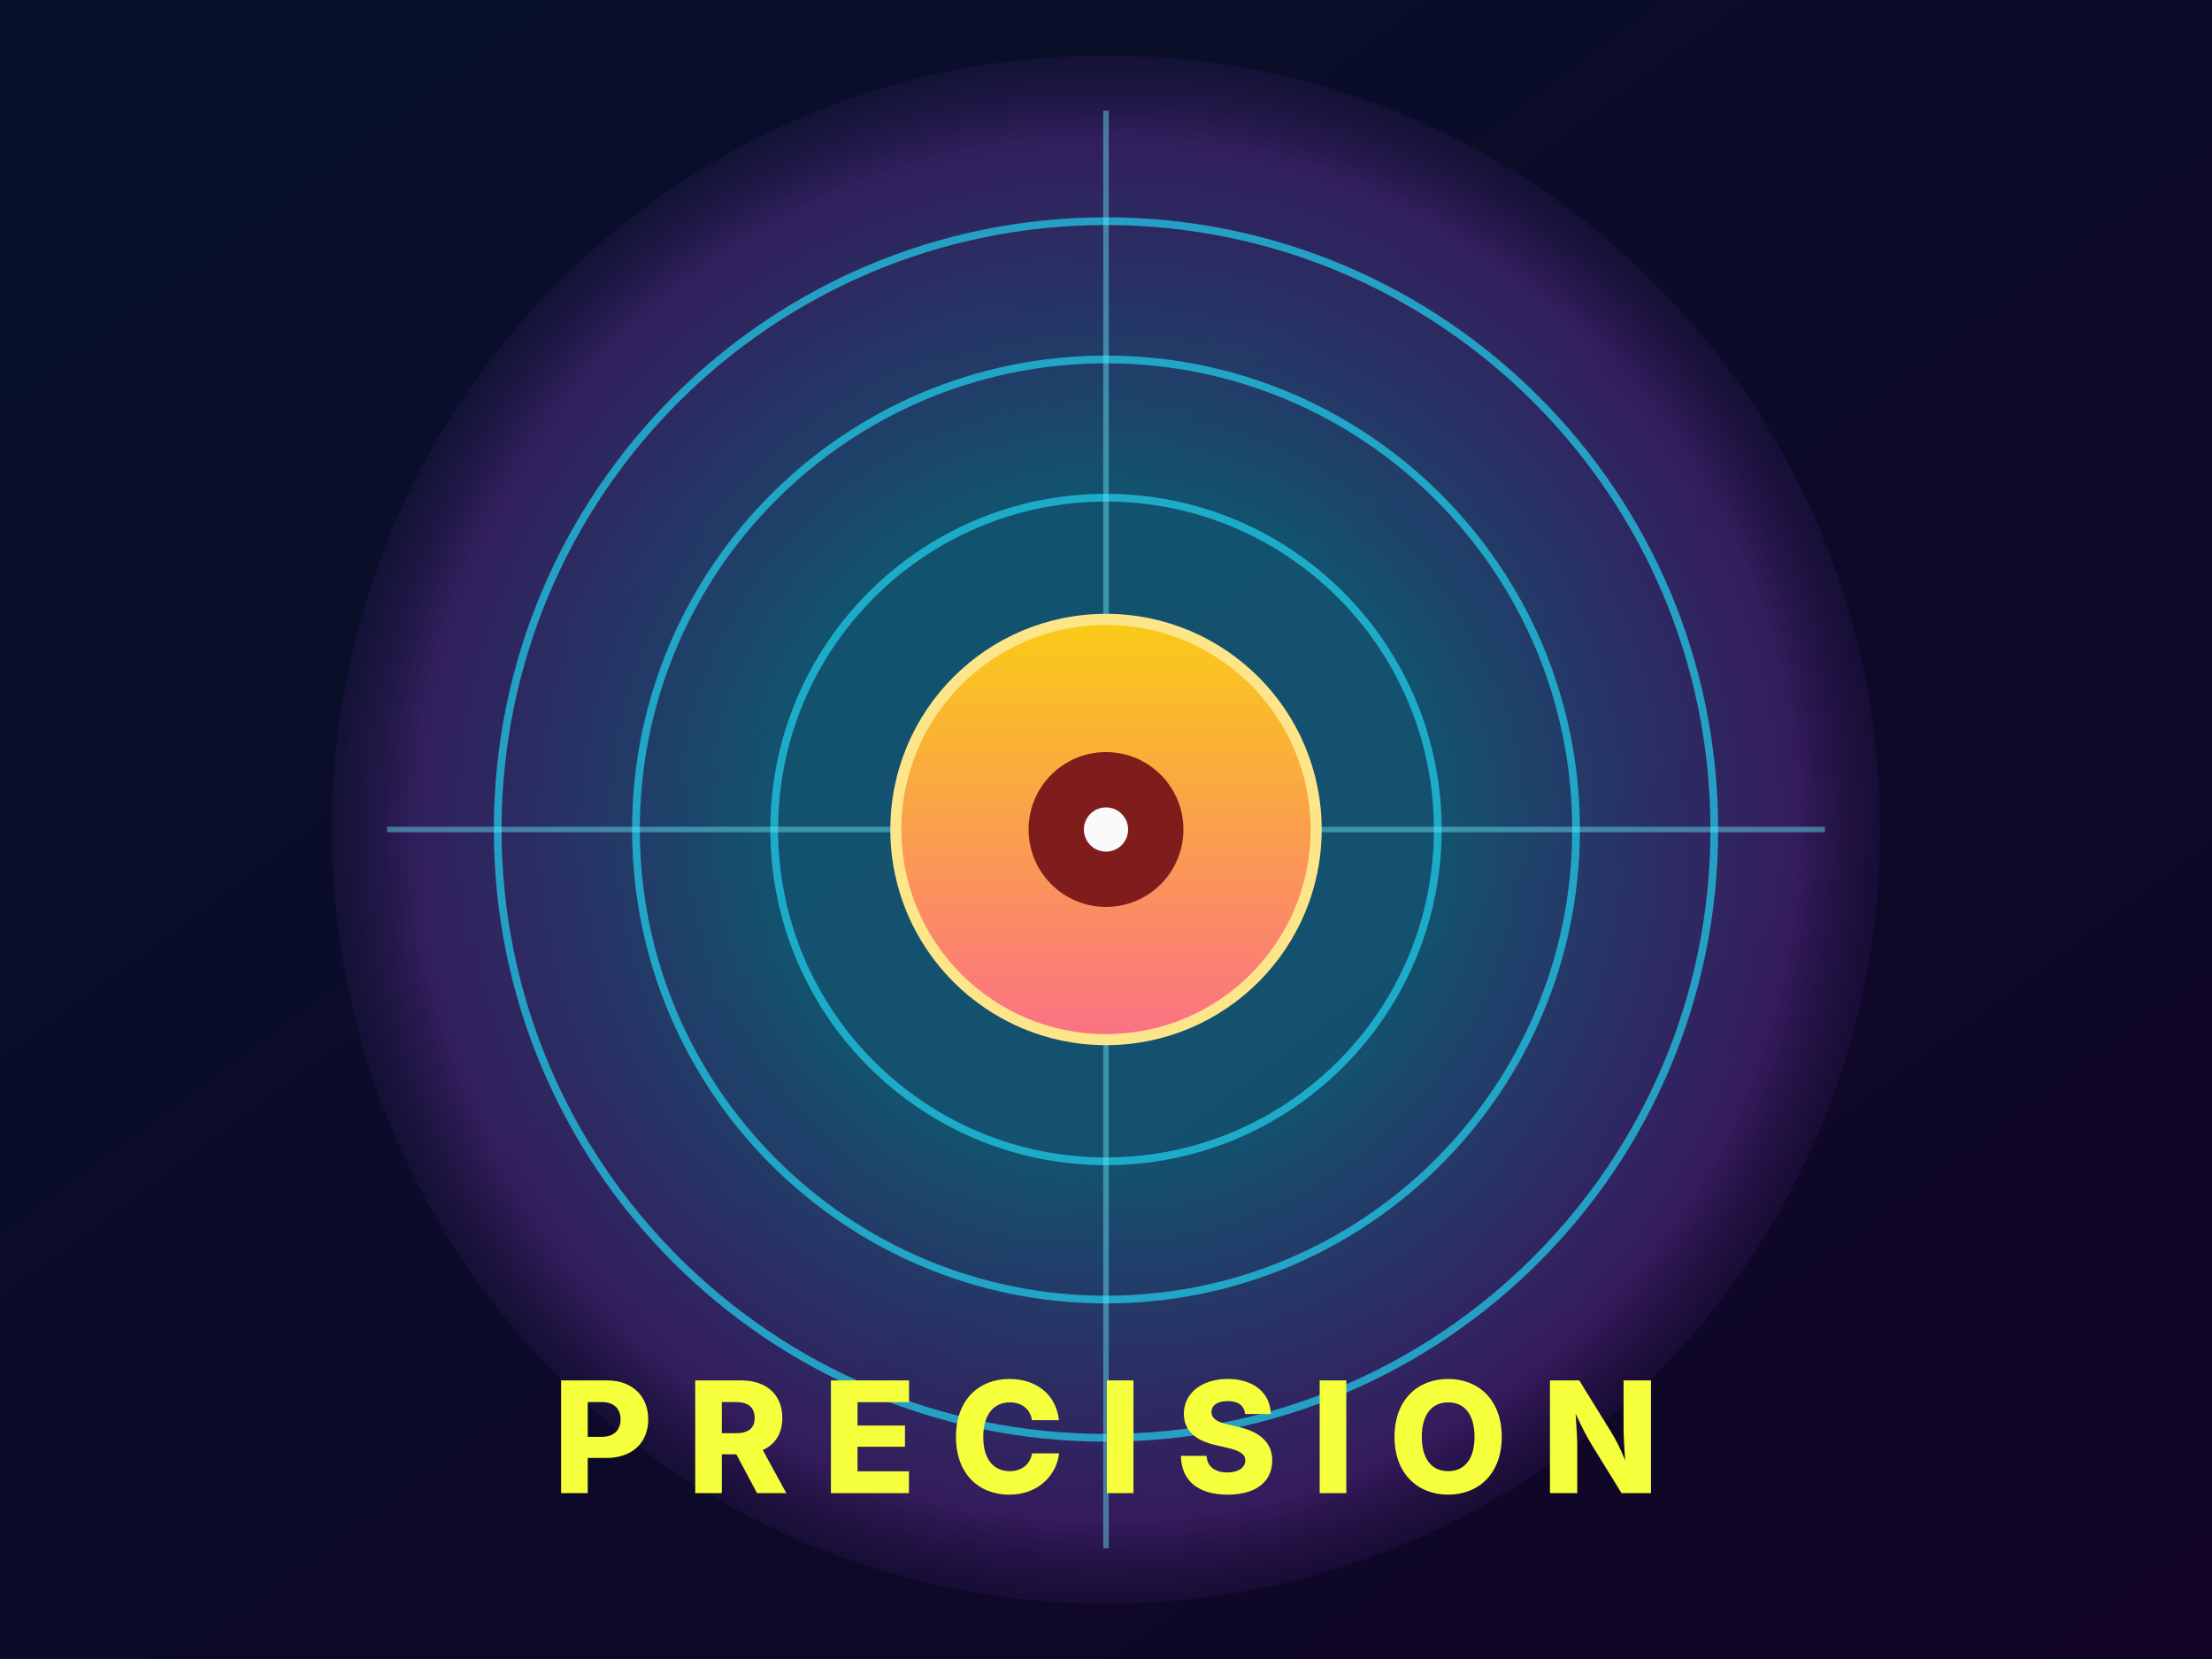
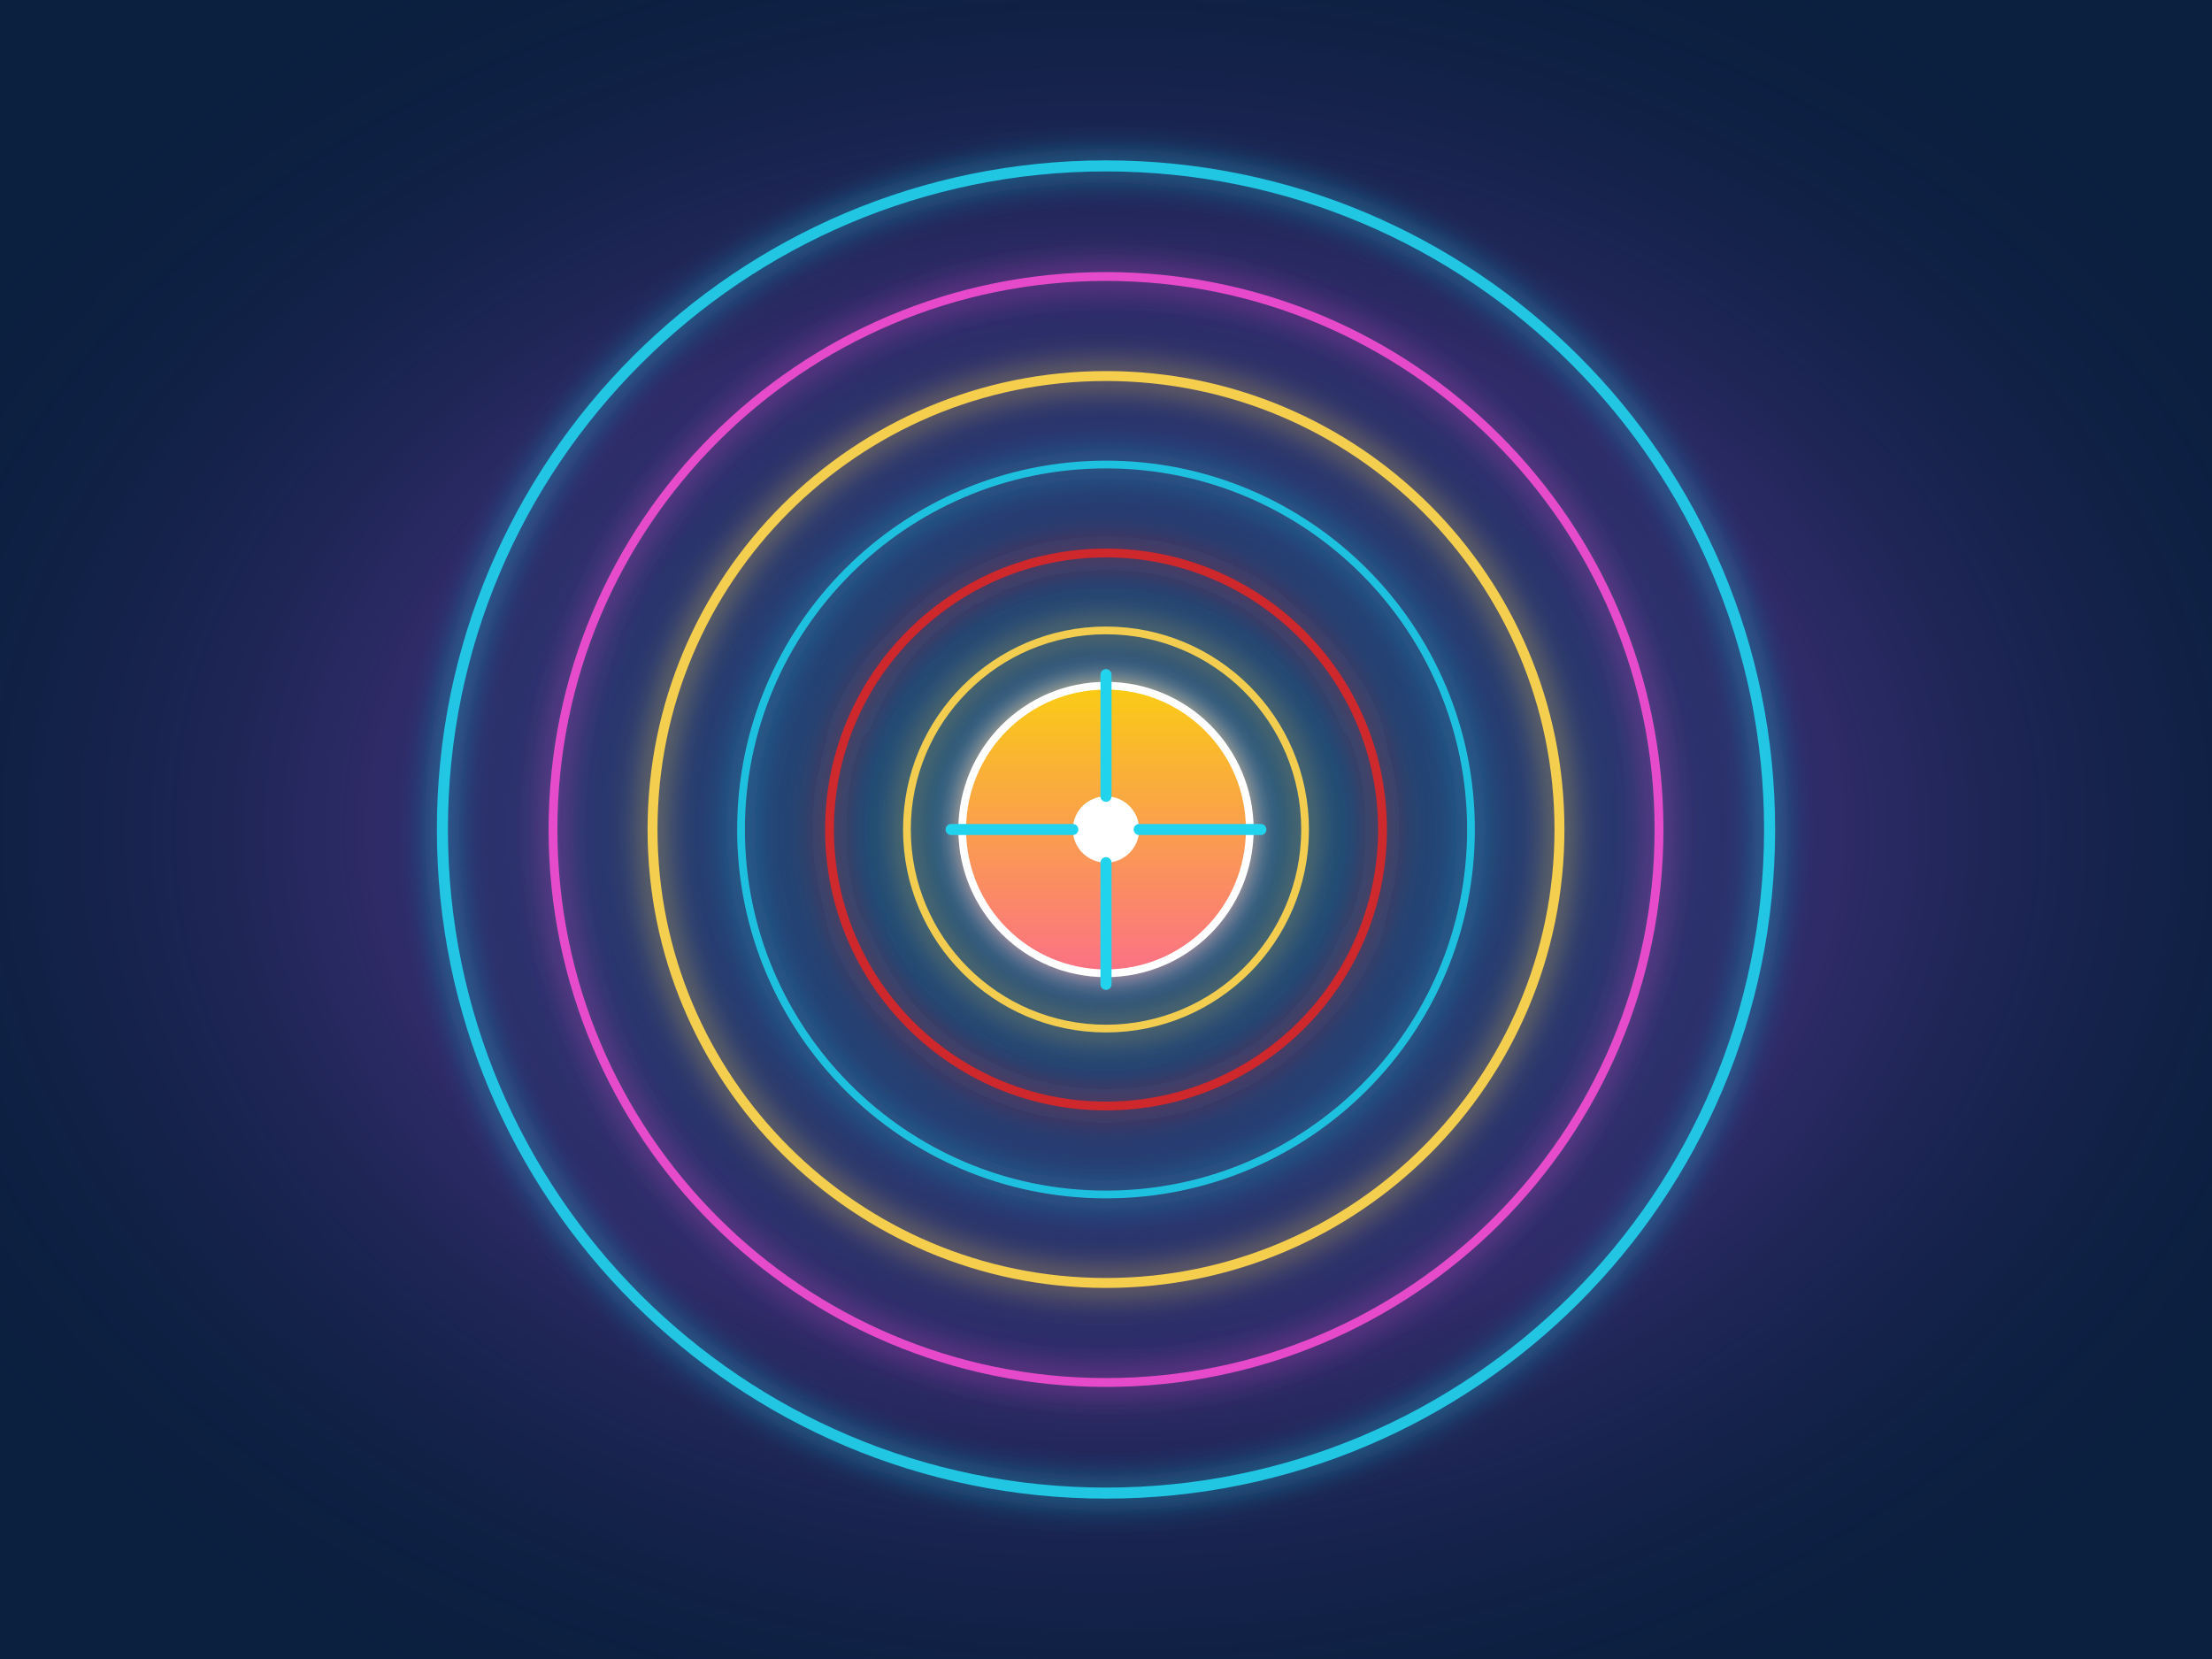
<svg xmlns="http://www.w3.org/2000/svg" viewBox="0 0 400 300" preserveAspectRatio="xMidYMid slice">
  <defs>
-     <linearGradient id="bg" x1="0" y1="0" x2="1" y2="1">
-       <stop offset="0%" stop-color="#06122a" />
-       <stop offset="100%" stop-color="#120428" />
-     </linearGradient>
-     <radialGradient id="ring" cx="50%" cy="50%" r="55%">
-       <stop offset="40%" stop-color="#22d3ee" stop-opacity="0.35" />
-       <stop offset="80%" stop-color="#a855f7" stop-opacity="0.25" />
-       <stop offset="100%" stop-color="#020617" stop-opacity="0" />
+     <radialGradient id="halo" cx="50%" cy="50%" r="60%">
+       <stop offset="0%" stop-color="#22d3ee" stop-opacity="0.35" />
+       <stop offset="55%" stop-color="#a855f7" stop-opacity="0.22" />
+       <stop offset="100%" stop-color="#0b1f3f" stop-opacity="0" />
    </radialGradient>
    <linearGradient id="bullseye" x1="0" y1="0" x2="0" y2="1">
      <stop offset="0%" stop-color="#facc15" />
      <stop offset="100%" stop-color="#fb7185" />
    </linearGradient>
+     <filter id="neonGlow" x="-30%" y="-30%" width="160%" height="160%">
+       <feGaussianBlur in="SourceGraphic" stdDeviation="3" result="blur" />
+       <feMerge>
+         <feMergeNode in="blur" />
+         <feMergeNode in="SourceGraphic" />
+       </feMerge>
+     </filter>
  </defs>
-   <rect width="400" height="300" fill="url(#bg)" />
-   <circle cx="200" cy="150" r="140" fill="url(#ring)" />
-   <g stroke="#22d3ee" stroke-opacity="0.7" stroke-width="1.4" fill="none">
-     <circle cx="200" cy="150" r="110" />
-     <circle cx="200" cy="150" r="85" />
-     <circle cx="200" cy="150" r="60" />
+   <rect width="400" height="300" fill="#0b1f3f" />
+   <rect width="400" height="300" fill="url(#halo)" />
+   <g filter="url(#neonGlow)">
+     <circle cx="200" cy="150" r="120" stroke="#22d3ee" stroke-width="2" fill="none" stroke-opacity="0.9" />
+     <circle cx="200" cy="150" r="100" stroke="#ff4fd8" stroke-width="1.6" fill="none" stroke-opacity="0.85" />
+     <circle cx="200" cy="150" r="82" stroke="#fcd34d" stroke-width="1.8" fill="none" stroke-opacity="0.95" />
+     <circle cx="200" cy="150" r="66" stroke="#22d3ee" stroke-width="1.4" fill="none" stroke-opacity="0.85" />
+     <circle cx="200" cy="150" r="50" stroke="#dc2626" stroke-width="1.6" fill="none" stroke-opacity="0.9" />
+     <circle cx="200" cy="150" r="36" stroke="#fcd34d" stroke-width="1.4" fill="none" stroke-opacity="0.95" />
  </g>
-   <g stroke="#67e8f9" stroke-opacity="0.45">
-     <line x1="200" y1="20" x2="200" y2="280" />
-     <line x1="70" y1="150" x2="330" y2="150" />
+   <g filter="url(#neonGlow)">
+     <circle cx="200" cy="150" r="26" fill="url(#bullseye)" stroke="#ffffff" stroke-width="1.4" />
+     <circle cx="200" cy="150" r="6" fill="#ffffff" />
  </g>
-   <circle cx="200" cy="150" r="38" fill="url(#bullseye)" stroke="#fde68a" stroke-width="2" />
-   <circle cx="200" cy="150" r="14" fill="#7f1d1d" />
-   <circle cx="200" cy="150" r="4" fill="#fafafa" />
-   <text x="200" y="270" text-anchor="middle" font-family="Inter, system-ui, sans-serif" font-weight="800" font-size="28" fill="#f5ff3b" letter-spacing="6">
-     PRECISION
-   </text>
+   <g stroke="#22d3ee" stroke-width="2" stroke-linecap="round">
+     <line x1="194" y1="150" x2="172" y2="150" />
+     <line x1="206" y1="150" x2="228" y2="150" />
+     <line x1="200" y1="144" x2="200" y2="122" />
+     <line x1="200" y1="156" x2="200" y2="178" />
+   </g>
</svg>
